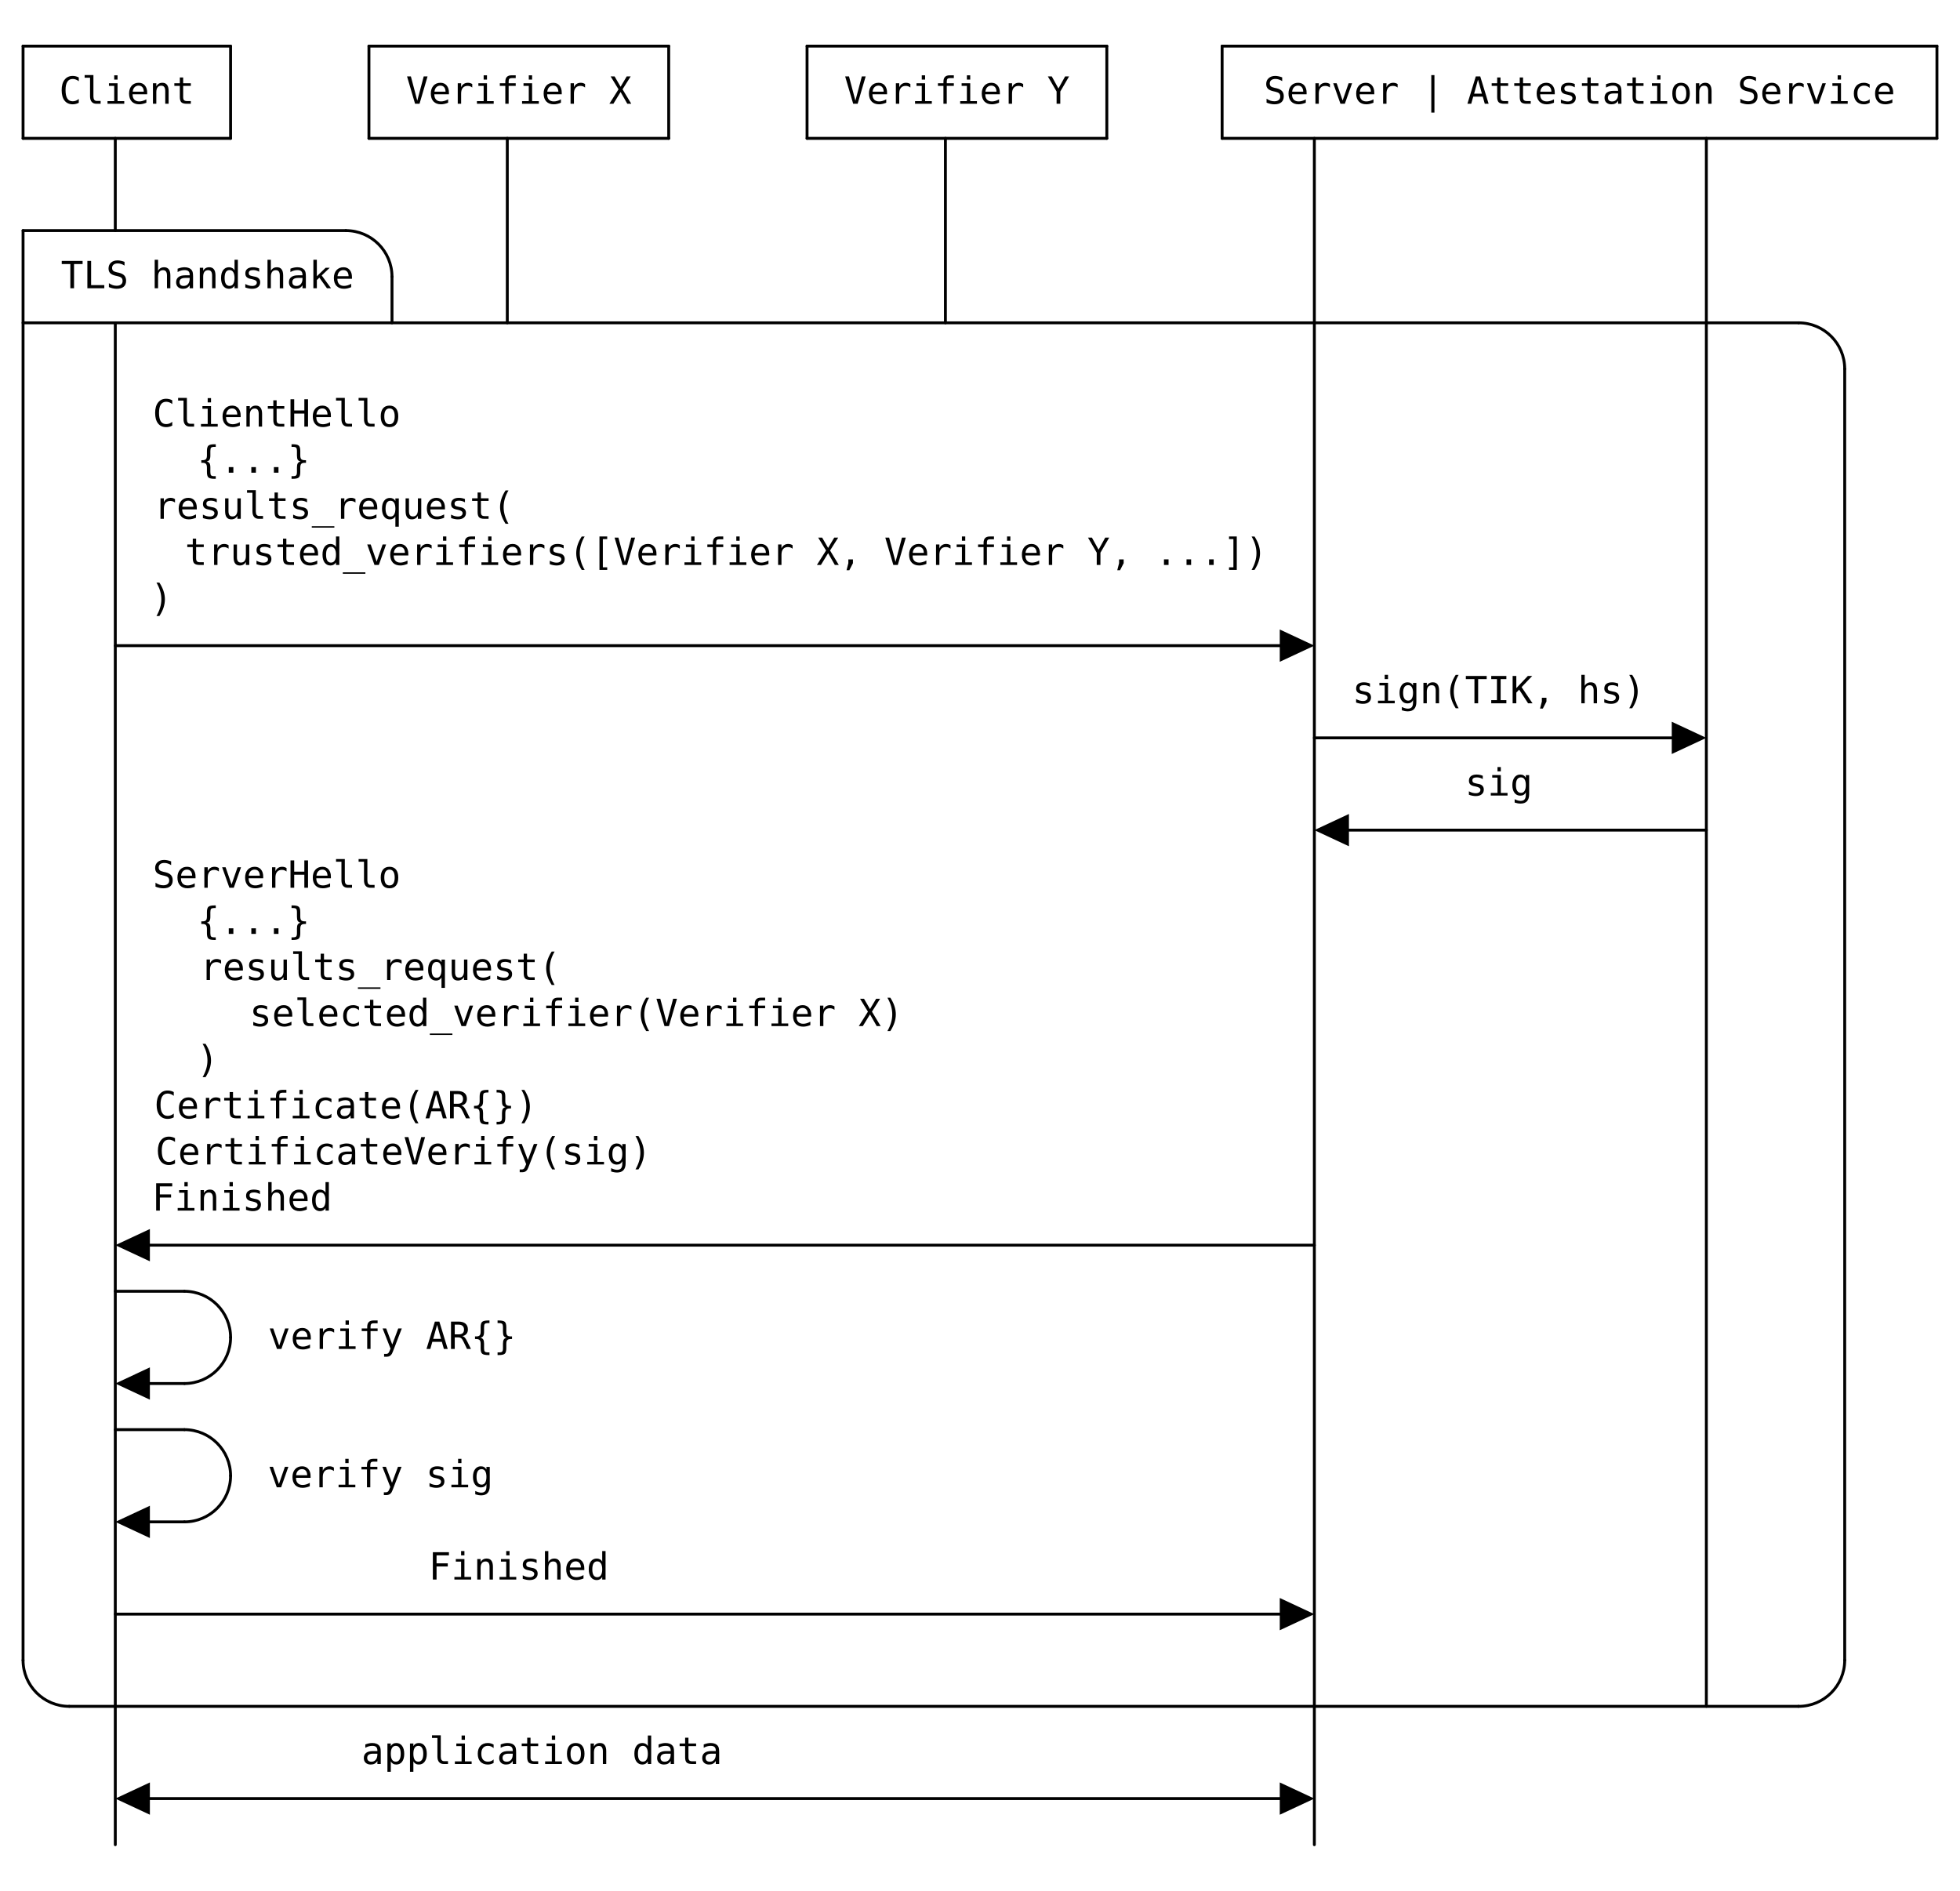
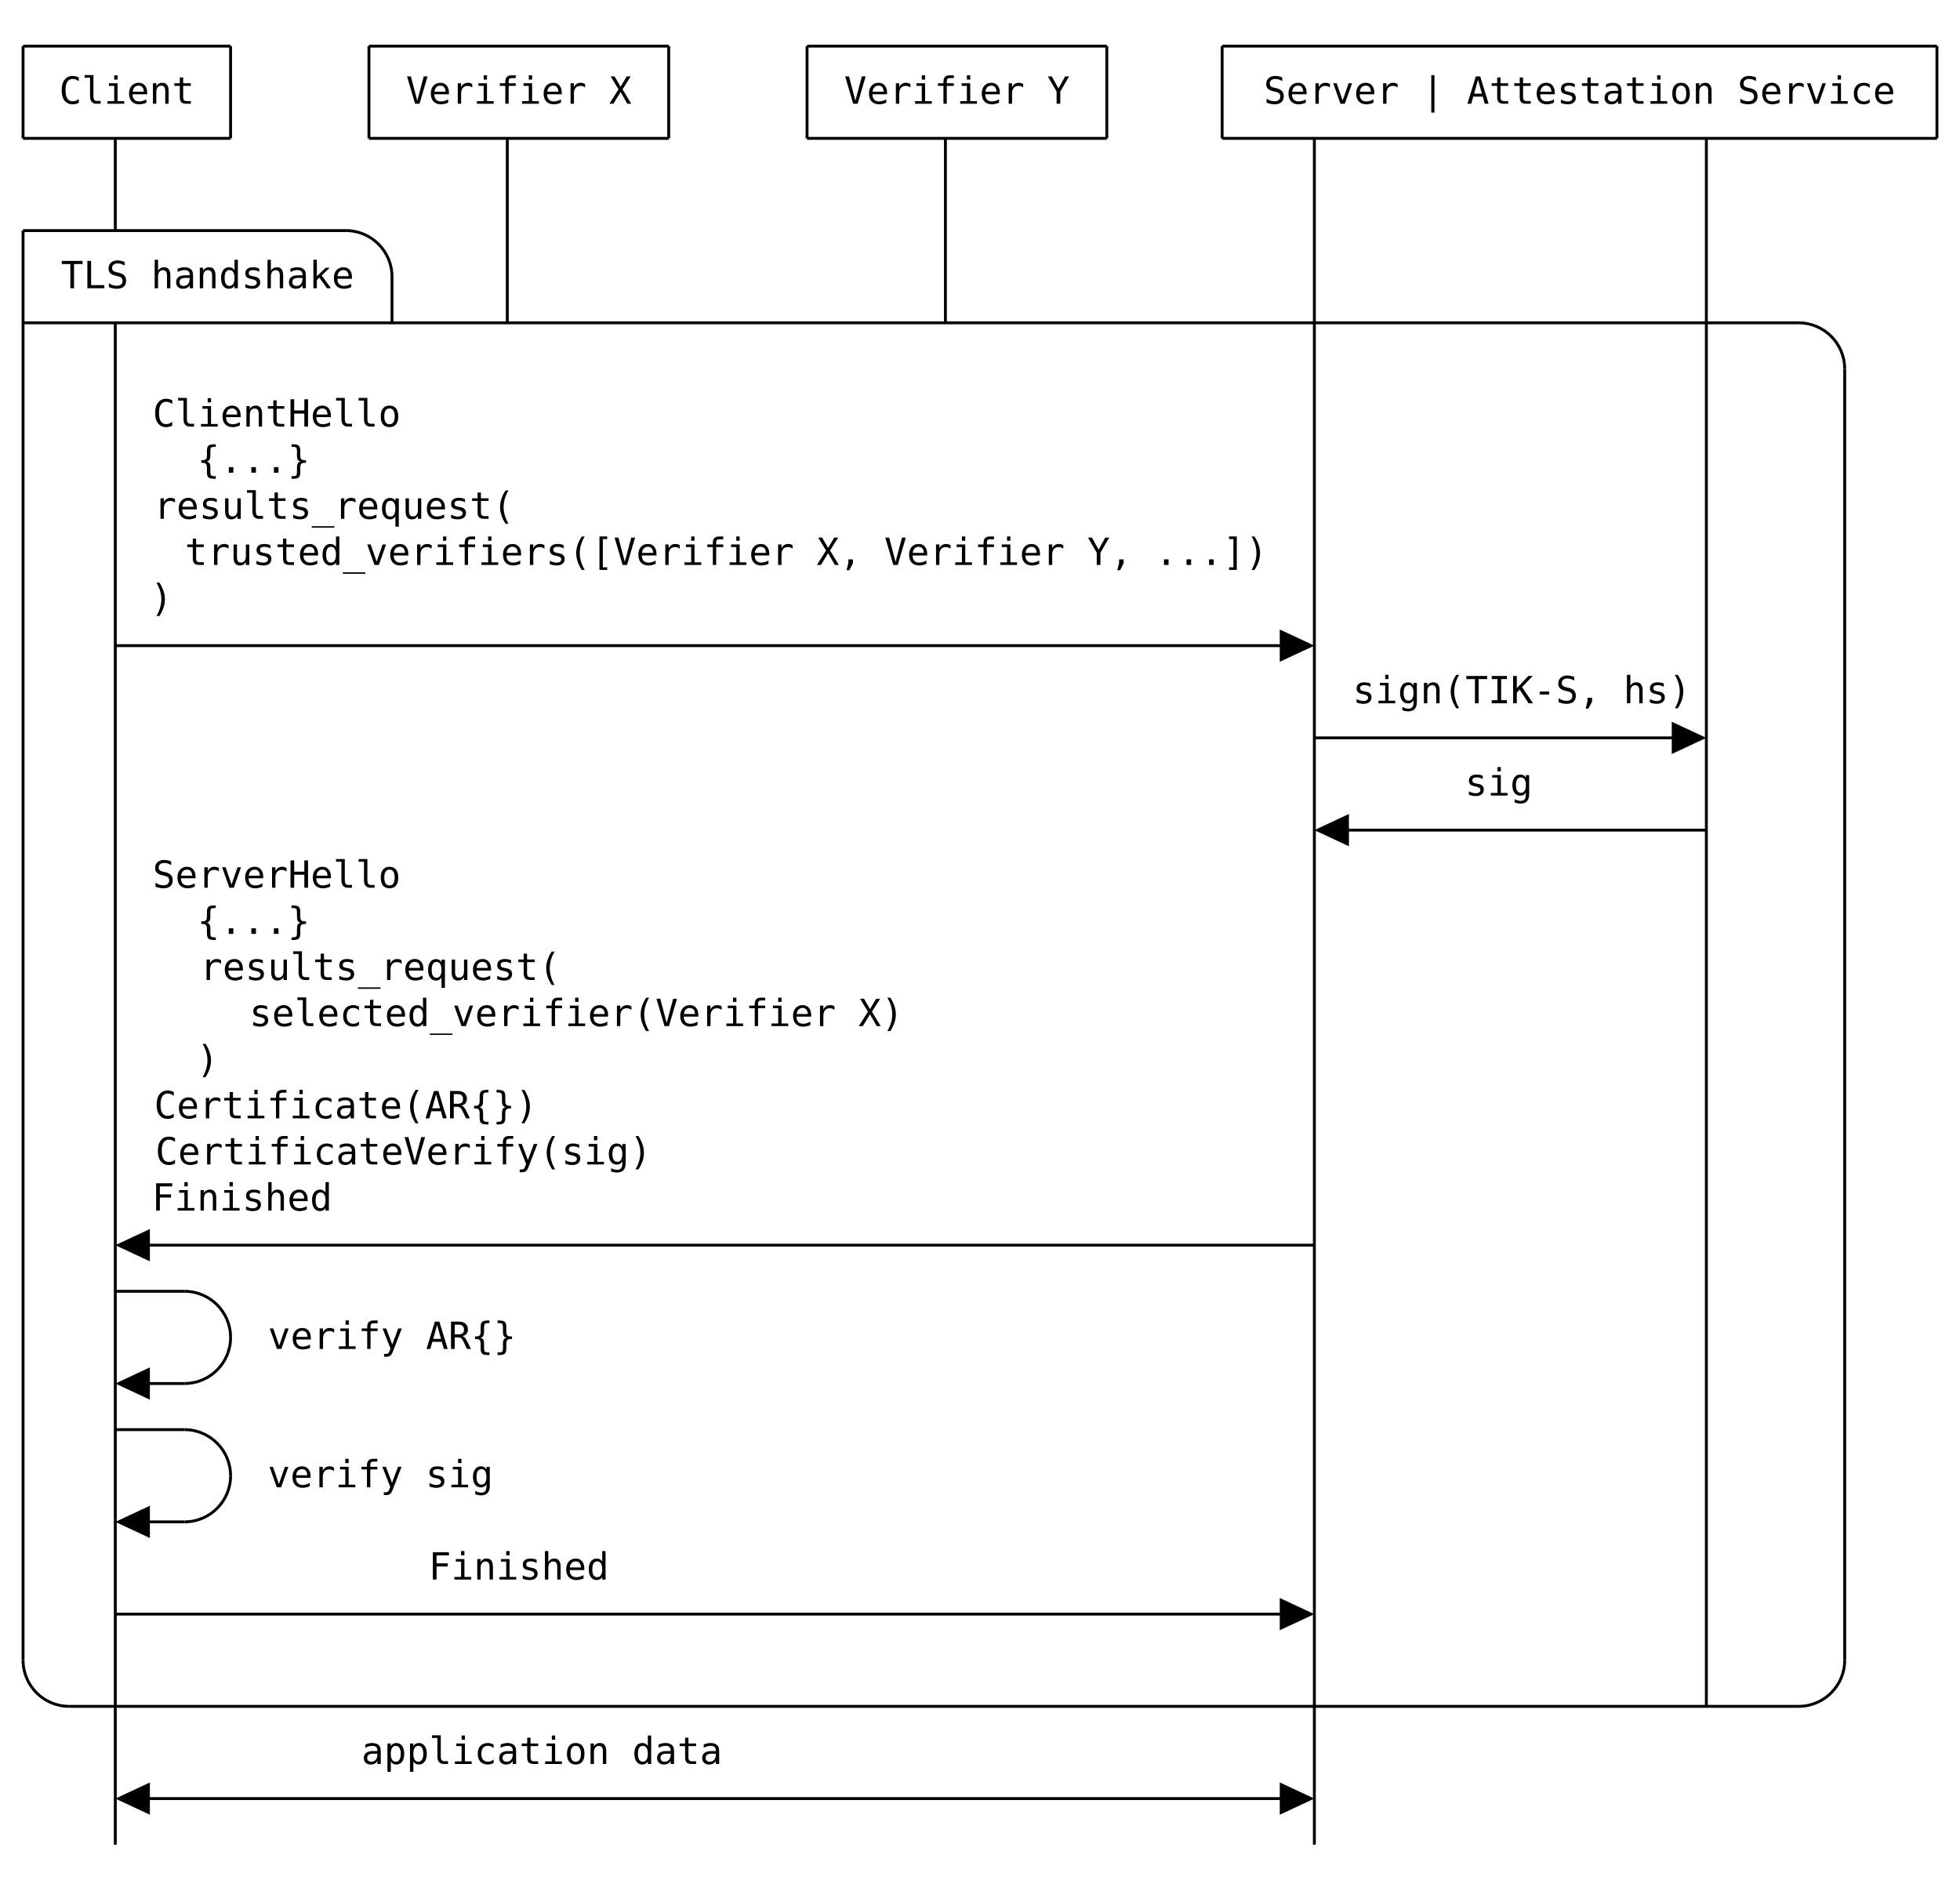
- <svg xmlns="http://www.w3.org/2000/svg" version="1.1" height="656" width="680" viewBox="0 0 680 656" class="diagram" text-anchor="middle" font-family="monospace" font-size="13px" stroke-linecap="round">
+ <svg xmlns="http://www.w3.org/2000/svg" version="1.1" height="656" width="680" viewBox="0 0 680 656" class="diagram" text-anchor="middle" font-family="monospace" font-size="13px">
  <path d="M 8,16 L 8,48" fill="none" stroke="black" />
  <path d="M 8,80 L 8,576" fill="none" stroke="black" />
  <path d="M 40,48 L 40,80" fill="none" stroke="black" />
  <path d="M 40,112 L 40,640" fill="none" stroke="black" />
  <path d="M 80,16 L 80,48" fill="none" stroke="black" />
  <path d="M 128,16 L 128,48" fill="none" stroke="black" />
  <path d="M 136,96 L 136,112" fill="none" stroke="black" />
  <path d="M 176,48 L 176,112" fill="none" stroke="black" />
  <path d="M 232,16 L 232,48" fill="none" stroke="black" />
  <path d="M 280,16 L 280,48" fill="none" stroke="black" />
  <path d="M 328,48 L 328,112" fill="none" stroke="black" />
  <path d="M 384,16 L 384,48" fill="none" stroke="black" />
  <path d="M 424,16 L 424,48" fill="none" stroke="black" />
  <path d="M 456,48 L 456,640" fill="none" stroke="black" />
  <path d="M 592,48 L 592,592" fill="none" stroke="black" />
  <path d="M 640,128 L 640,576" fill="none" stroke="black" />
  <path d="M 672,16 L 672,48" fill="none" stroke="black" />
  <path d="M 8,16 L 80,16" fill="none" stroke="black" />
  <path d="M 128,16 L 232,16" fill="none" stroke="black" />
  <path d="M 280,16 L 384,16" fill="none" stroke="black" />
  <path d="M 424,16 L 672,16" fill="none" stroke="black" />
  <path d="M 8,48 L 80,48" fill="none" stroke="black" />
  <path d="M 128,48 L 232,48" fill="none" stroke="black" />
  <path d="M 280,48 L 384,48" fill="none" stroke="black" />
  <path d="M 424,48 L 672,48" fill="none" stroke="black" />
  <path d="M 8,80 L 120,80" fill="none" stroke="black" />
  <path d="M 8,112 L 624,112" fill="none" stroke="black" />
  <path d="M 40,224 L 448,224" fill="none" stroke="black" />
  <path d="M 456,256 L 584,256" fill="none" stroke="black" />
  <path d="M 464,288 L 592,288" fill="none" stroke="black" />
  <path d="M 48,432 L 456,432" fill="none" stroke="black" />
  <path d="M 40,448 L 64,448" fill="none" stroke="black" />
  <path d="M 48,480 L 64,480" fill="none" stroke="black" />
  <path d="M 40,496 L 64,496" fill="none" stroke="black" />
  <path d="M 48,528 L 64,528" fill="none" stroke="black" />
  <path d="M 40,560 L 448,560" fill="none" stroke="black" />
  <path d="M 24,592 L 624,592" fill="none" stroke="black" />
  <path d="M 48,624 L 448,624" fill="none" stroke="black" />
  <path d="M 120,80 C 128.831,80 136,87.169 136,96" fill="none" stroke="black" />
  <path d="M 624,112 C 632.831,112 640,119.169 640,128" fill="none" stroke="black" />
  <path d="M 64,448 C 72.831,448 80,455.169 80,464" fill="none" stroke="black" />
  <path d="M 64,480 C 72.831,480 80,472.831 80,464" fill="none" stroke="black" />
  <path d="M 64,496 C 72.831,496 80,503.169 80,512" fill="none" stroke="black" />
  <path d="M 64,528 C 72.831,528 80,520.831 80,512" fill="none" stroke="black" />
  <path d="M 24,592 C 15.169,592 8,584.831 8,576" fill="none" stroke="black" />
  <path d="M 624,592 C 632.831,592 640,584.831 640,576" fill="none" stroke="black" />
  <polygon class="arrowhead" points="592,256 580,250.4 580,261.6" fill="black" transform="rotate(0,584,256)" />
  <polygon class="arrowhead" points="472,288 460,282.4 460,293.6" fill="black" transform="rotate(180,464,288)" />
  <polygon class="arrowhead" points="456,624 444,618.4 444,629.6" fill="black" transform="rotate(0,448,624)" />
  <polygon class="arrowhead" points="456,560 444,554.4 444,565.6" fill="black" transform="rotate(0,448,560)" />
  <polygon class="arrowhead" points="456,224 444,218.4 444,229.6" fill="black" transform="rotate(0,448,224)" />
  <polygon class="arrowhead" points="56,624 44,618.4 44,629.6" fill="black" transform="rotate(180,48,624)" />
  <polygon class="arrowhead" points="56,528 44,522.4 44,533.6" fill="black" transform="rotate(180,48,528)" />
  <polygon class="arrowhead" points="56,480 44,474.4 44,485.6" fill="black" transform="rotate(180,48,480)" />
  <polygon class="arrowhead" points="56,432 44,426.4 44,437.6" fill="black" transform="rotate(180,48,432)" />
  <g class="text">
    <text x="44" y="36">Client</text>
    <text x="180" y="36">Verifier X</text>
    <text x="332" y="36">Verifier Y</text>
    <text x="548" y="36">Server | Attestation Service</text>
    <text x="72" y="100">TLS handshake</text>
    <text x="96" y="148">ClientHello</text>
    <text x="88" y="164">{...}</text>
    <text x="116" y="180">results_request(</text>
    <text x="252" y="196">trusted_verifiers([Verifier X, Verifier Y, ...])</text>
    <text x="56" y="212">)</text>
-     <text x="520" y="244">sign(TIK, hs)</text>
+     <text x="528" y="244">sign(TIK-S, hs)</text>
    <text x="520" y="276">sig</text>
    <text x="96" y="308">ServerHello</text>
    <text x="88" y="324">{...}</text>
    <text x="132" y="340">results_request(</text>
    <text x="200" y="356">selected_verifier(Verifier X)</text>
    <text x="72" y="372">)</text>
    <text x="120" y="388">Certificate(AR{})</text>
    <text x="140" y="404">CertificateVerify(sig)</text>
    <text x="84" y="420">Finished</text>
    <text x="136" y="468">verify AR{}</text>
    <text x="132" y="516">verify sig</text>
    <text x="180" y="548">Finished</text>
    <text x="188" y="612">application data</text>
  </g>
</svg>
